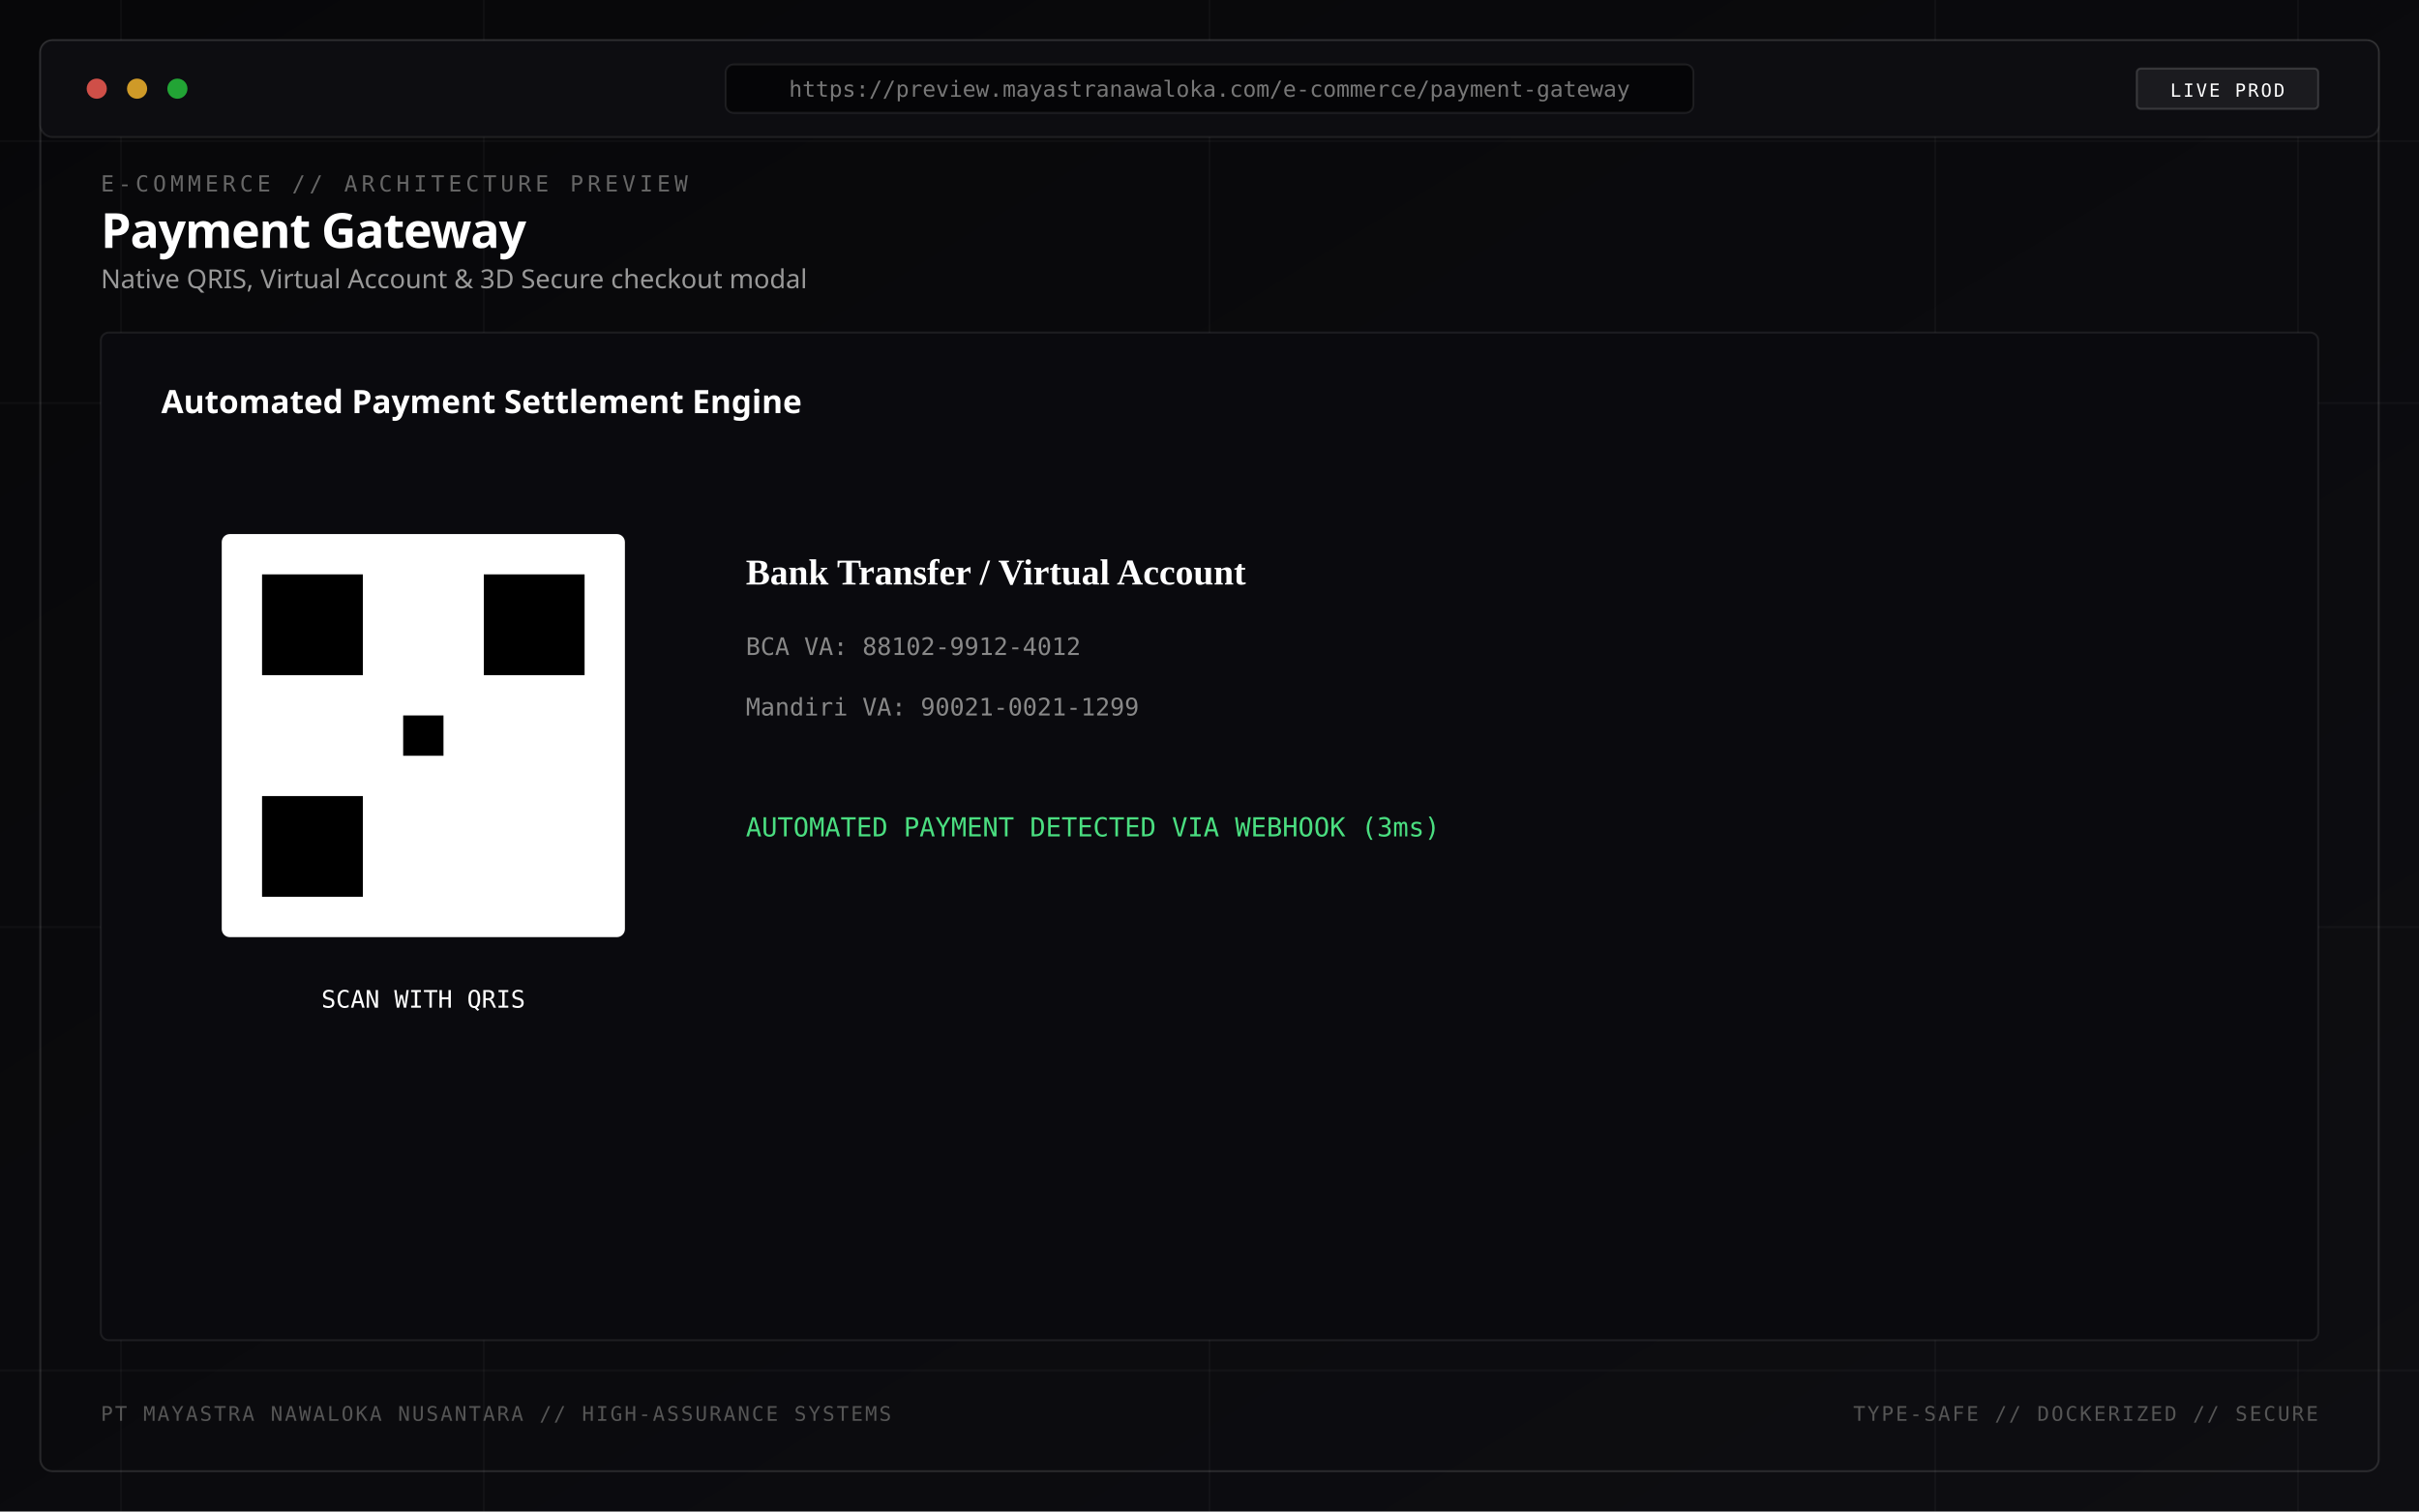
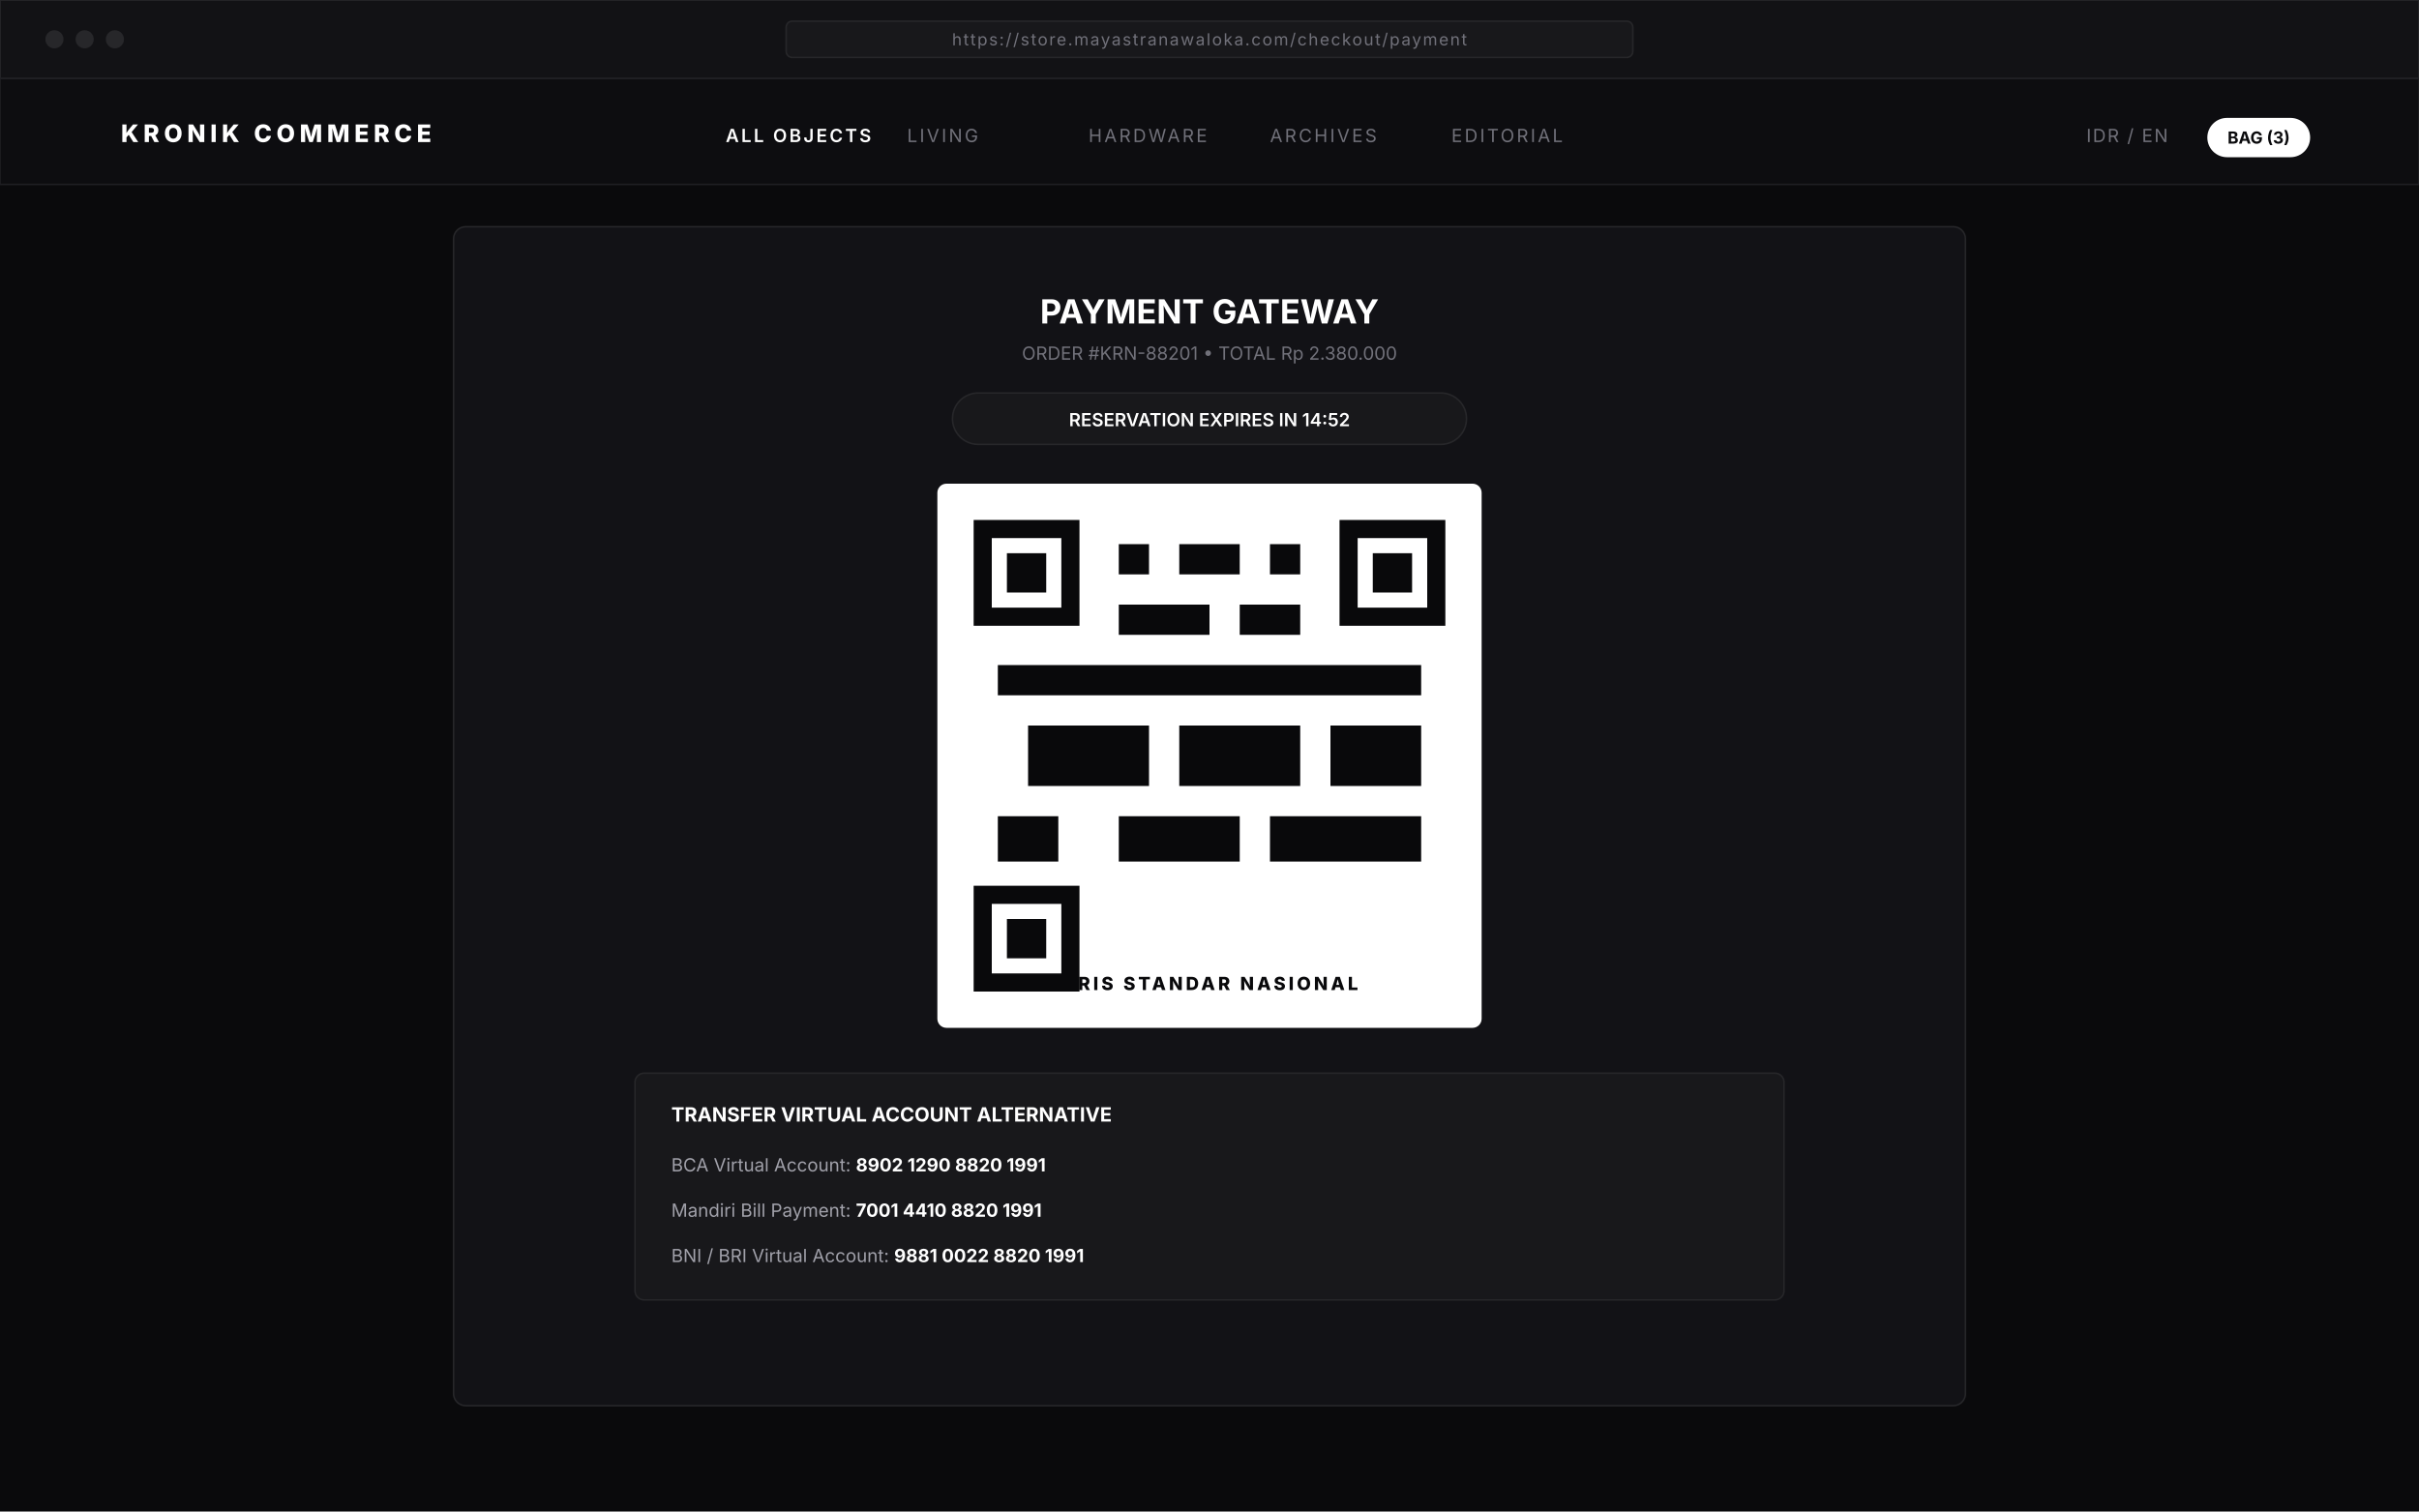
- <svg xmlns="http://www.w3.org/2000/svg" viewBox="0 0 1200 750" width="100%" height="100%">
-   <defs>
-     <linearGradient id="bgGrad" x1="0%" y1="0%" x2="100%" y2="100%">
-       <stop offset="0%" stop-color="#070709" />
-       <stop offset="100%" stop-color="#0e0e12" />
-     </linearGradient>
-     <linearGradient id="accentLine" x1="0%" y1="0%" x2="100%" y2="0%">
-       <stop offset="0%" stop-color="#ffffff" stop-opacity="0.8" />
-       <stop offset="50%" stop-color="#ffffff" stop-opacity="0.3" />
-       <stop offset="100%" stop-color="#ffffff" stop-opacity="0.05" />
-     </linearGradient>
-   </defs>
-   <rect width="1200" height="750" fill="url(#bgGrad)" />
-   <g stroke="rgba(255,255,255,0.03)" stroke-width="1">
-     <line x1="60" y1="0" x2="60" y2="750" />
-     <line x1="240" y1="0" x2="240" y2="750" />
-     <line x1="600" y1="0" x2="600" y2="750" />
-     <line x1="960" y1="0" x2="960" y2="750" />
-     <line x1="1140" y1="0" x2="1140" y2="750" />
-     <line x1="0" y1="70" x2="1200" y2="70" />
-     <line x1="0" y1="200" x2="1200" y2="200" />
-     <line x1="0" y1="460" x2="1200" y2="460" />
-     <line x1="0" y1="680" x2="1200" y2="680" />
+ <svg xmlns="http://www.w3.org/2000/svg" viewBox="0 0 1600 1000" width="1600" height="1000" fill="none">
+   <rect width="1600" height="1000" fill="#0a0a0c" />
+   <rect width="1600" height="52" fill="#121215" stroke="#27272a" stroke-width="1" />
+   <circle cx="36" cy="26" r="6" fill="#27272a" />
+   <circle cx="56" cy="26" r="6" fill="#27272a" />
+   <circle cx="76" cy="26" r="6" fill="#27272a" />
+   <rect x="520" y="14" width="560" height="24" rx="4" fill="#18181b" stroke="#27272a" stroke-width="1" />
+   <text x="800" y="30" fill="#71717a" font-family="-apple-system, BlinkMacSystemFont, sans-serif" font-size="11" text-anchor="middle" letter-spacing="1">https://store.mayastranawaloka.com/checkout/payment</text>
+   <rect y="52" width="1600" height="70" fill="#0d0d10" stroke="#1f1f23" stroke-width="1" />
+   <text x="80" y="94" fill="#ffffff" font-family="-apple-system, BlinkMacSystemFont, sans-serif" font-size="16" font-weight="800" letter-spacing="3">KRONIK COMMERCE</text>
+   <g transform="translate(480, 94)">
+     <text x="0" y="0" fill="#ffffff" font-family="-apple-system, BlinkMacSystemFont, sans-serif" font-size="12" font-weight="600" letter-spacing="1.5">ALL OBJECTS</text>
+     <text x="120" y="0" fill="#71717a" font-family="-apple-system, BlinkMacSystemFont, sans-serif" font-size="12" letter-spacing="1.5">LIVING</text>
+     <text x="240" y="0" fill="#71717a" font-family="-apple-system, BlinkMacSystemFont, sans-serif" font-size="12" letter-spacing="1.5">HARDWARE</text>
+     <text x="360" y="0" fill="#71717a" font-family="-apple-system, BlinkMacSystemFont, sans-serif" font-size="12" letter-spacing="1.5">ARCHIVES</text>
+     <text x="480" y="0" fill="#71717a" font-family="-apple-system, BlinkMacSystemFont, sans-serif" font-size="12" letter-spacing="1.5">EDITORIAL</text>
  </g>
-   <rect x="20" y="20" width="1160" height="710" rx="6" fill="none" stroke="rgba(255,255,255,0.12)" stroke-width="1" />
-   <rect x="20" y="20" width="1160" height="48" rx="6" fill="#0d0d11" stroke="rgba(255,255,255,0.08)" stroke-width="1" />
-   <circle cx="48" cy="44" r="5" fill="#ff5f56" opacity="0.8" />
-   <circle cx="68" cy="44" r="5" fill="#ffbd2e" opacity="0.8" />
-   <circle cx="88" cy="44" r="5" fill="#27c93f" opacity="0.8" />
-   <rect x="360" y="32" width="480" height="24" rx="4" fill="#050507" stroke="rgba(255,255,255,0.08)" stroke-width="1" />
-   <text x="600" y="48" fill="#777777" font-family="monospace" font-size="11" text-anchor="middle">https://preview.mayastranawaloka.com/e-commerce/payment-gateway</text>
-   <rect x="1060" y="34" width="90" height="20" rx="2" fill="rgba(255,255,255,0.06)" stroke="rgba(255,255,255,0.15)" stroke-width="1" />
-   <text x="1105" y="48" fill="#ffffff" font-family="monospace" font-size="9" text-anchor="middle" letter-spacing="1">LIVE PROD</text>
-   <g transform="translate(50, 95)">
-     <text x="0" y="0" fill="#666666" font-family="monospace" font-size="11" letter-spacing="2">E-COMMERCE // ARCHITECTURE PREVIEW</text>
-     <text x="0" y="28" fill="#ffffff" font-family="'Space Grotesk', sans-serif" font-weight="700" font-size="24" letter-spacing="-0.5">Payment Gateway</text>
-     <text x="0" y="48" fill="#999999" font-family="'Space Grotesk', sans-serif" font-size="13">Native QRIS, Virtual Account &amp; 3D Secure checkout modal</text>
+   <g transform="translate(1380, 94)">
+     <text x="0" y="0" fill="#71717a" font-family="-apple-system, BlinkMacSystemFont, sans-serif" font-size="12" letter-spacing="1">IDR / EN</text>
+     <rect x="80" y="-16" width="68" height="26" rx="13" fill="#ffffff" />
+     <text x="114" y="1" fill="#0a0a0c" font-family="-apple-system, BlinkMacSystemFont, sans-serif" font-size="11" font-weight="700" text-anchor="middle">BAG (3)</text>
  </g>
-   <g transform="translate(50, 165)">
-     <rect width="1100" height="500" rx="4" fill="#0a0a0e" stroke="rgba(255,255,255,0.08)" />
-     <text x="30" y="40" fill="#fff" font-family="sans-serif" font-size="16" font-weight="700">Automated Payment Settlement Engine</text>
-     <g transform="translate(60, 100)">
-       <rect width="200" height="200" fill="#fff" rx="4" />
-       <rect x="20" y="20" width="50" height="50" fill="#000" />
-       <rect x="130" y="20" width="50" height="50" fill="#000" />
-       <rect x="20" y="130" width="50" height="50" fill="#000" />
-       <rect x="90" y="90" width="20" height="20" fill="#000" />
-       <text x="100" y="235" fill="#fff" font-family="monospace" font-size="12" text-anchor="middle">SCAN WITH QRIS</text>
-     </g>
-     <g transform="translate(320, 100)">
-       <text x="0" y="25" fill="#fff" font-size="18" font-weight="700">Bank Transfer / Virtual Account</text>
-       <text x="0" y="60" fill="#888" font-family="monospace">BCA VA: 88102-9912-4012</text>
-       <text x="0" y="90" fill="#888" font-family="monospace">Mandiri VA: 90021-0021-1299</text>
-       <text x="0" y="150" fill="#4ade80" font-family="monospace" font-size="13">AUTOMATED PAYMENT DETECTED VIA WEBHOOK (3ms)</text>
+   <g transform="translate(80, 150)">
+     <rect x="220" y="0" width="1000" height="780" rx="8" fill="#121216" stroke="#27272a" stroke-width="1" />
+     <g transform="translate(280, 40)">
+       <text x="440" y="24" fill="#ffffff" font-family="-apple-system, BlinkMacSystemFont, sans-serif" font-size="22" font-weight="700" text-anchor="middle">PAYMENT GATEWAY</text>
+       <text x="440" y="48" fill="#71717a" font-family="-apple-system, BlinkMacSystemFont, sans-serif" font-size="12" text-anchor="middle">ORDER #KRN-88201 • TOTAL Rp 2.380.000</text>
+       <rect x="270" y="70" width="340" height="34" rx="17" fill="#18181b" stroke="#27272a" stroke-width="1" />
+       <text x="440" y="92" fill="#ffffff" font-family="-apple-system, BlinkMacSystemFont, sans-serif" font-size="12" font-weight="600" text-anchor="middle">RESERVATION EXPIRES IN 14:52</text>
+       <g transform="translate(260, 130)">
+         <rect x="0" y="0" width="360" height="360" rx="6" fill="#ffffff" />
+         <rect x="24" y="24" width="70" height="70" fill="#09090b" />
+         <rect x="36" y="36" width="46" height="46" fill="#ffffff" />
+         <rect x="46" y="46" width="26" height="26" fill="#09090b" />
+         <rect x="266" y="24" width="70" height="70" fill="#09090b" />
+         <rect x="278" y="36" width="46" height="46" fill="#ffffff" />
+         <rect x="288" y="46" width="26" height="26" fill="#09090b" />
+         <rect x="24" y="266" width="70" height="70" fill="#09090b" />
+         <rect x="36" y="278" width="46" height="46" fill="#ffffff" />
+         <rect x="46" y="288" width="26" height="26" fill="#09090b" />
+         <g fill="#09090b">
+           <rect x="120" y="40" width="20" height="20" />
+           <rect x="160" y="40" width="40" height="20" />
+           <rect x="220" y="40" width="20" height="20" />
+           <rect x="120" y="80" width="60" height="20" />
+           <rect x="200" y="80" width="40" height="20" />
+           <rect x="40" y="120" width="280" height="20" />
+           <rect x="60" y="160" width="80" height="40" />
+           <rect x="160" y="160" width="80" height="40" />
+           <rect x="260" y="160" width="60" height="40" />
+           <rect x="40" y="220" width="40" height="30" />
+           <rect x="120" y="220" width="80" height="30" />
+           <rect x="220" y="220" width="100" height="30" />
+         </g>
+         <text x="180" y="335" fill="#09090b" font-family="-apple-system, BlinkMacSystemFont, sans-serif" font-size="12" font-weight="800" text-anchor="middle" letter-spacing="2">QRIS STANDAR NASIONAL</text>
+       </g>
+       <g transform="translate(60, 520)">
+         <rect x="0" y="0" width="760" height="150" rx="6" fill="#18181b" stroke="#27272a" stroke-width="1" />
+         <text x="24" y="32" fill="#ffffff" font-family="-apple-system, BlinkMacSystemFont, sans-serif" font-size="13" font-weight="700">TRANSFER VIRTUAL ACCOUNT ALTERNATIVE</text>
+         <text x="24" y="65" fill="#a1a1aa" font-family="-apple-system, BlinkMacSystemFont, sans-serif" font-size="12">BCA Virtual Account: <tspan fill="#ffffff" font-weight="700">8902 1290 8820 1991</tspan>
+         </text>
+         <text x="24" y="95" fill="#a1a1aa" font-family="-apple-system, BlinkMacSystemFont, sans-serif" font-size="12">Mandiri Bill Payment: <tspan fill="#ffffff" font-weight="700">7001 4410 8820 1991</tspan>
+         </text>
+         <text x="24" y="125" fill="#a1a1aa" font-family="-apple-system, BlinkMacSystemFont, sans-serif" font-size="12">BNI / BRI Virtual Account: <tspan fill="#ffffff" font-weight="700">9881 0022 8820 1991</tspan>
+         </text>
+       </g>
    </g>
  </g>
-   <g transform="translate(50, 705)">
-     <text x="0" y="0" fill="#555555" font-family="monospace" font-size="10" letter-spacing="1">PT MAYASTRA NAWALOKA NUSANTARA // HIGH-ASSURANCE SYSTEMS</text>
-     <text x="1100" y="0" fill="#555555" font-family="monospace" font-size="10" text-anchor="end" letter-spacing="1">TYPE-SAFE // DOCKERIZED // SECURE</text>
-   </g>
</svg>
